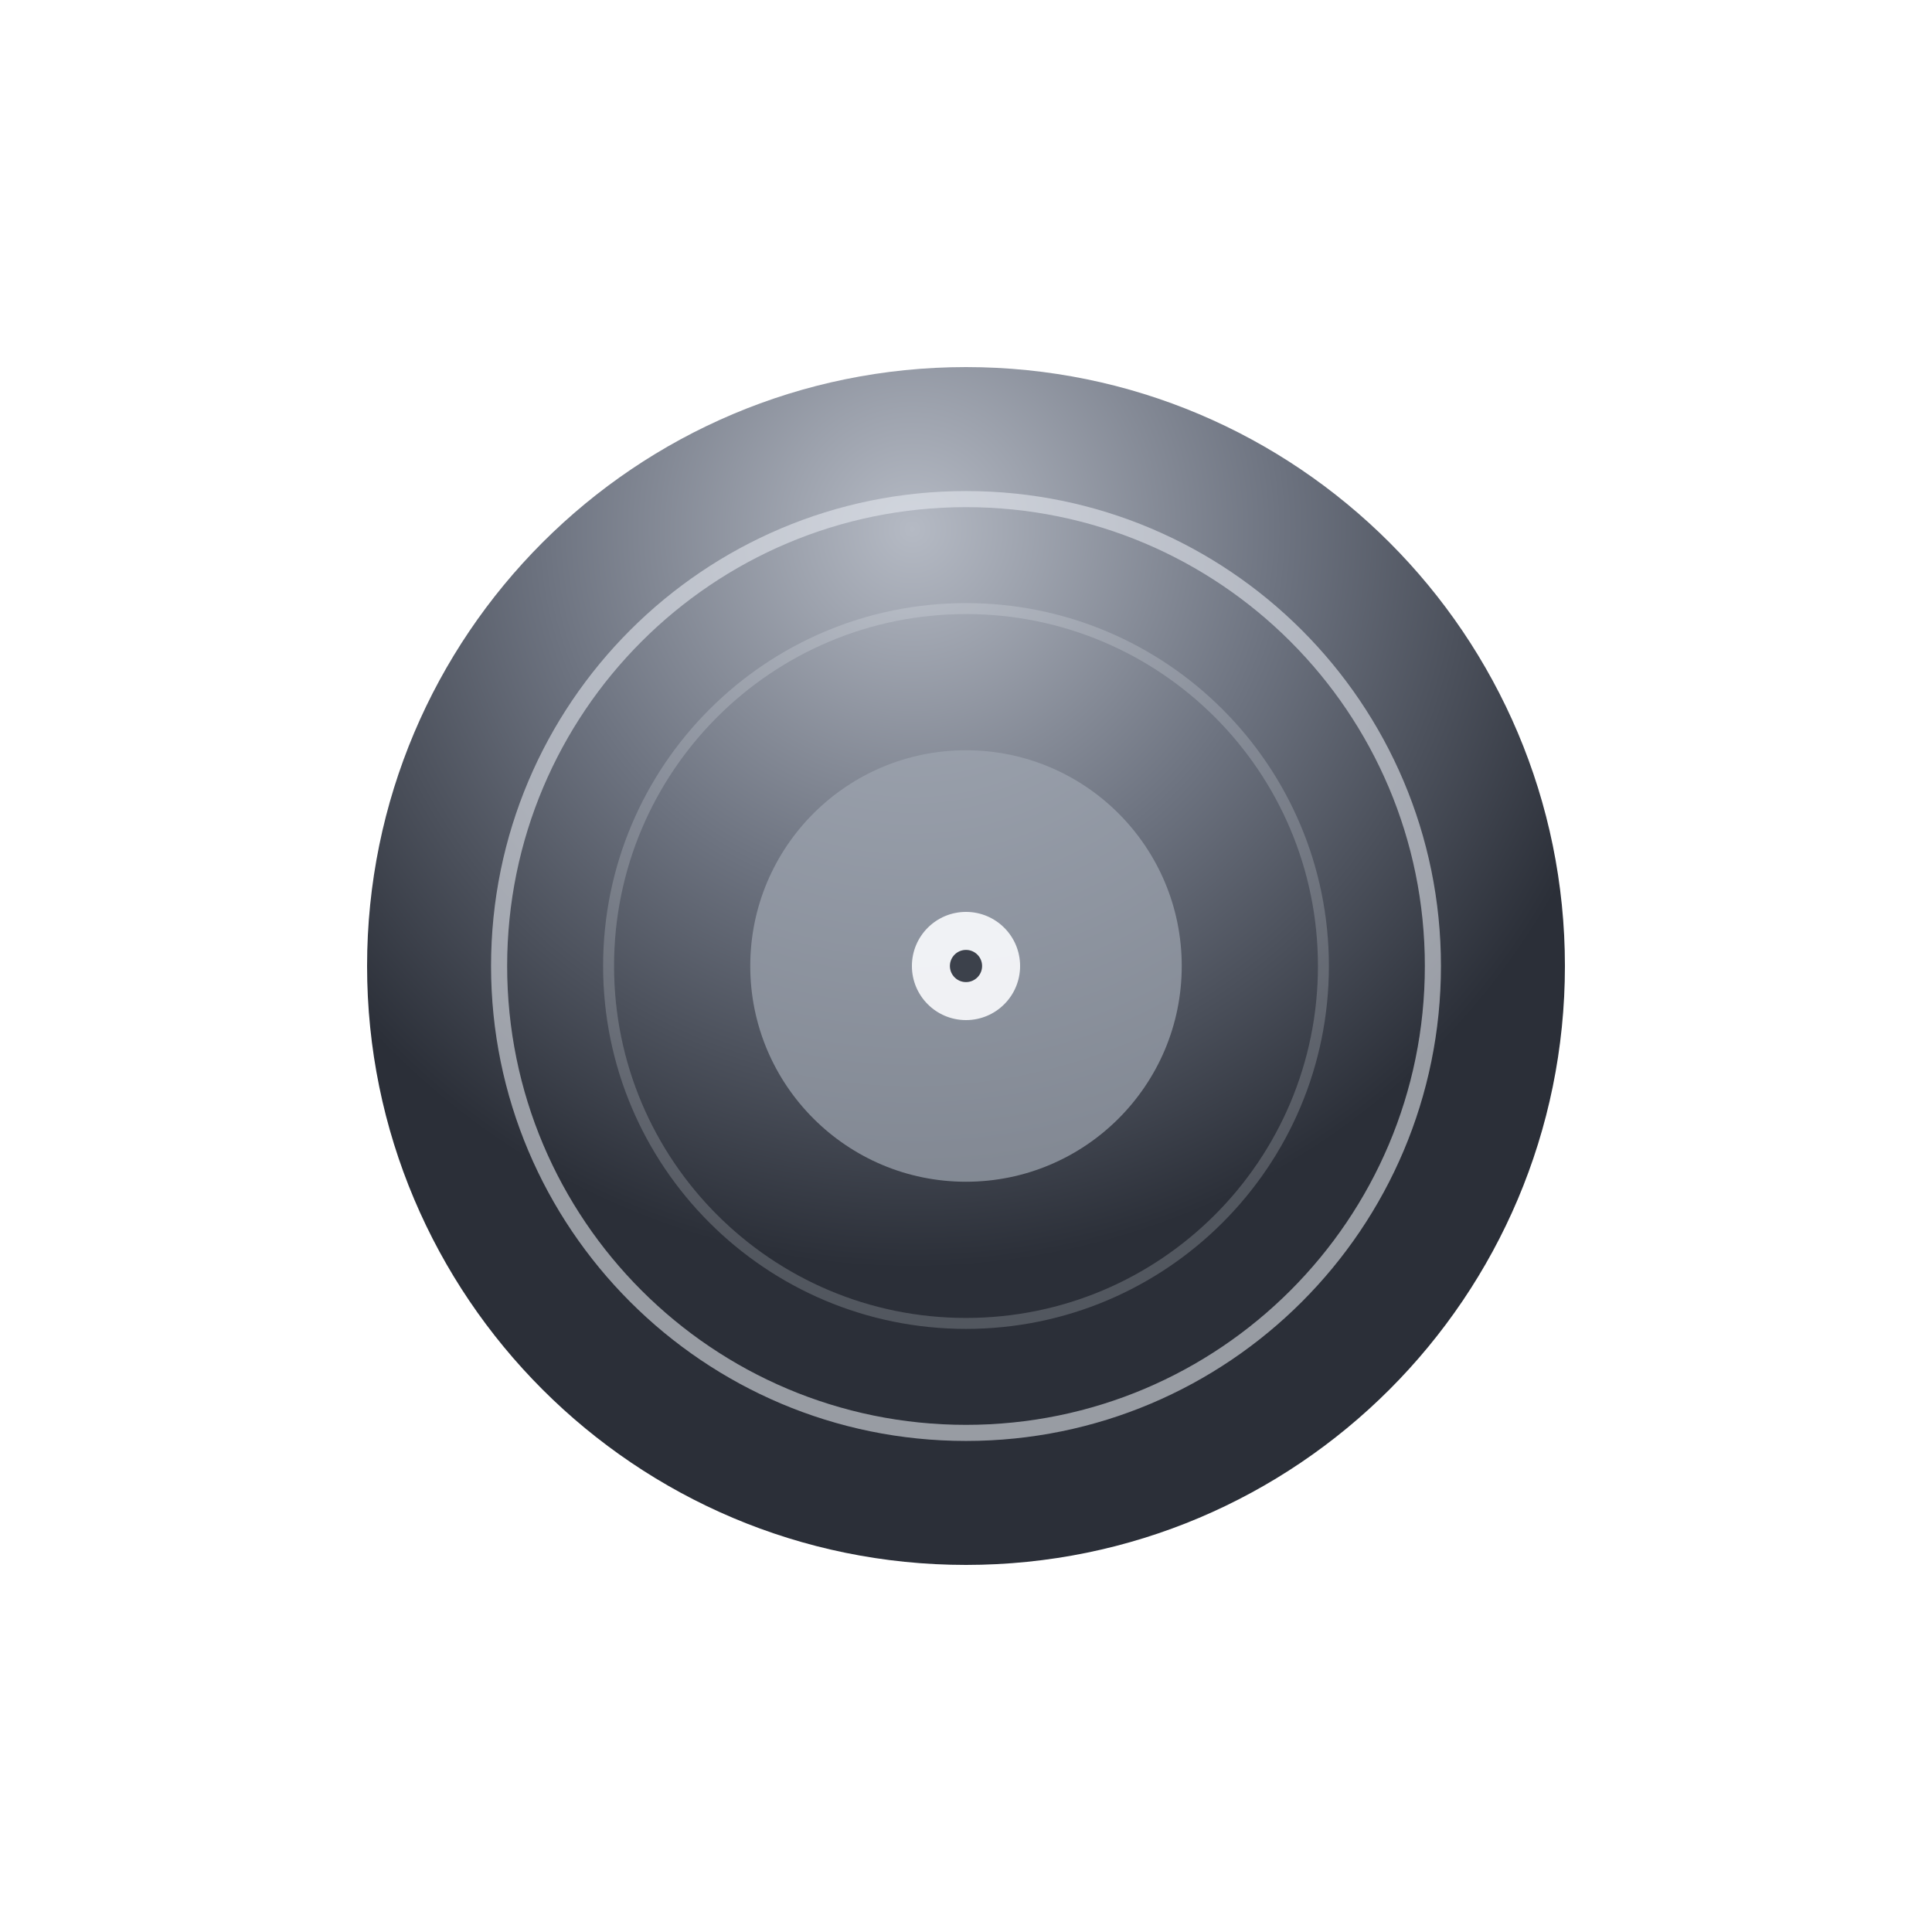
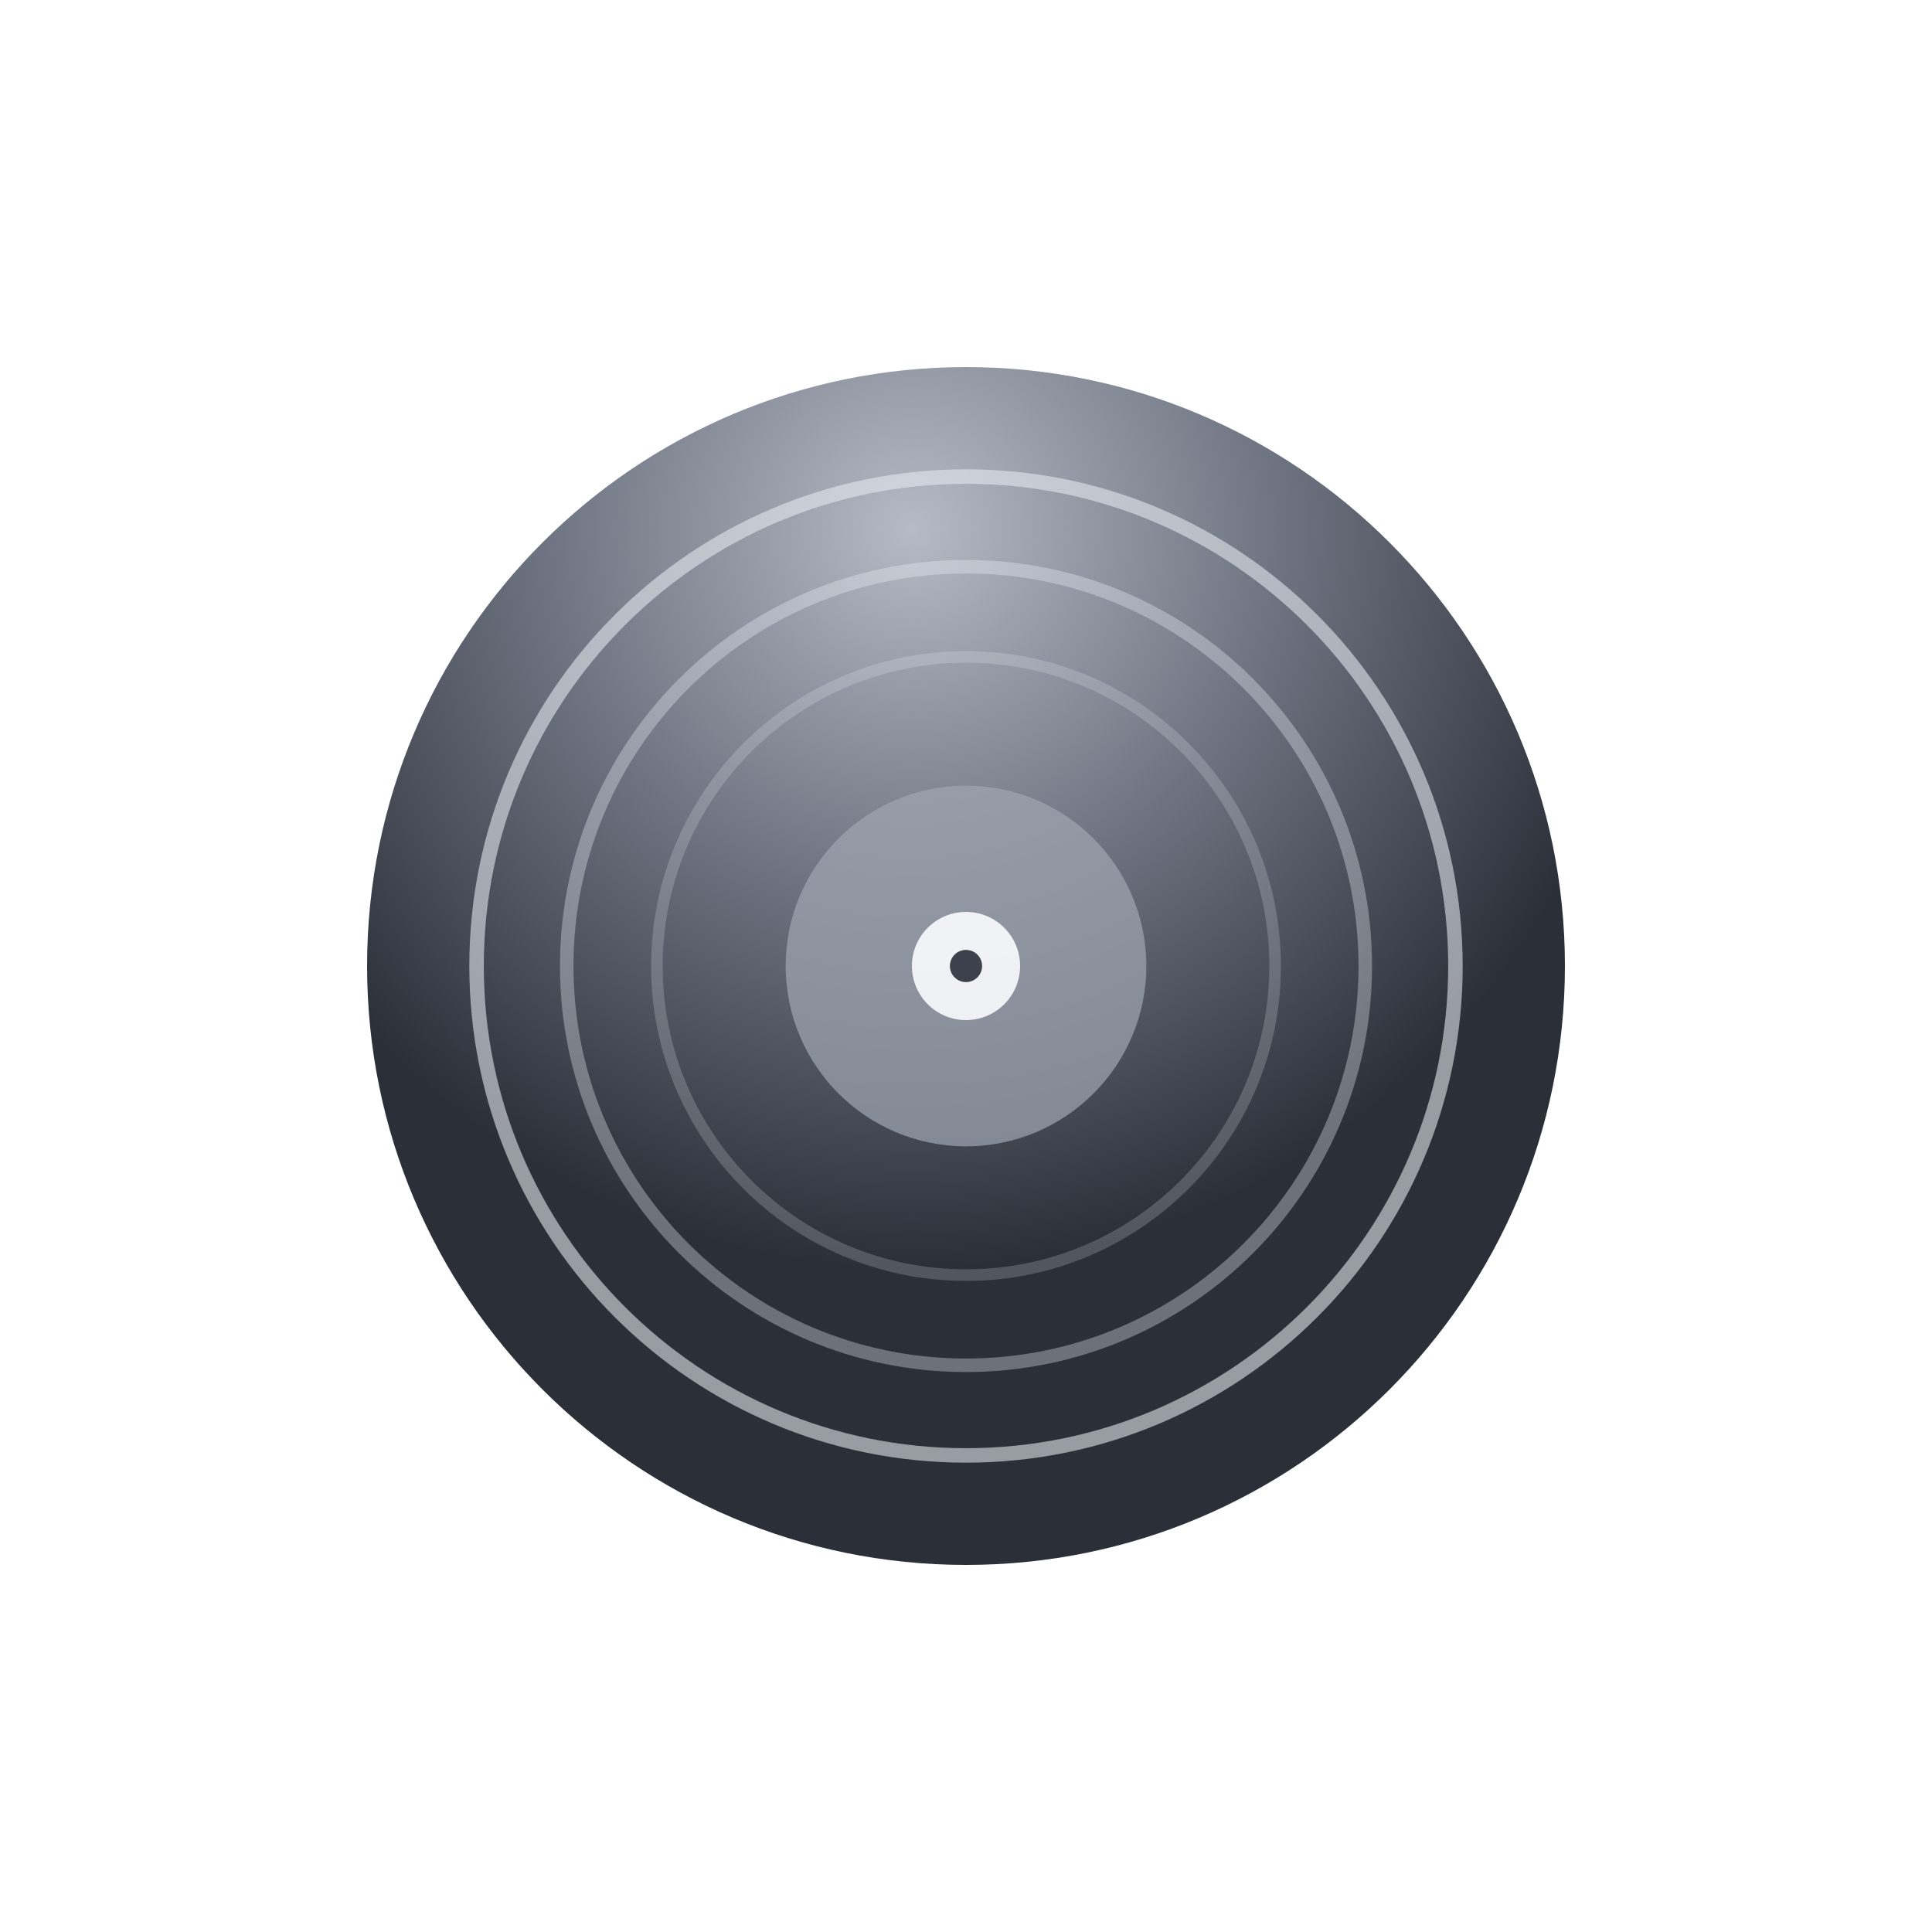
<svg xmlns="http://www.w3.org/2000/svg" width="300" height="300" viewBox="0 0 300 300" fill="none">
  <defs>
    <radialGradient id="recordTone" cx="0" cy="0" r="1" gradientUnits="userSpaceOnUse" gradientTransform="translate(142 82) rotate(56.6) scale(115)">
      <stop offset="0" stop-color="#B5BAC4" />
      <stop offset="0.5" stop-color="#6D7380" />
      <stop offset="1" stop-color="#2B2F38" />
    </radialGradient>
  </defs>
  <circle cx="150" cy="150" r="93" fill="url(#recordTone)" />
-   <circle cx="150" cy="150" r="72.5" stroke="#E7EBF2" stroke-opacity="0.58" stroke-width="2.5" />
-   <circle cx="150" cy="150" r="55.5" stroke="#F4F7FB" stroke-opacity="0.2" stroke-width="1.7" />
-   <circle cx="150" cy="150" r="33.5" fill="#9FA5B1" fill-opacity="0.72" />
+   <circle cx="150" cy="150" r="76" stroke="#E7EBF2" stroke-opacity="0.58" stroke-width="2.25" />
+   <circle cx="150" cy="150" r="62" stroke="#F0F4FA" stroke-opacity="0.34" stroke-width="2.1" />
+   <circle cx="150" cy="150" r="48" stroke="#F4F7FB" stroke-opacity="0.2" stroke-width="1.8" />
+   <circle cx="150" cy="150" r="28" fill="#9FA5B1" fill-opacity="0.72" />
  <circle cx="150" cy="150" r="8.4" fill="#FBFCFE" fill-opacity="0.9" />
  <circle cx="150" cy="150" r="2.5" fill="#3C414B" />
</svg>
